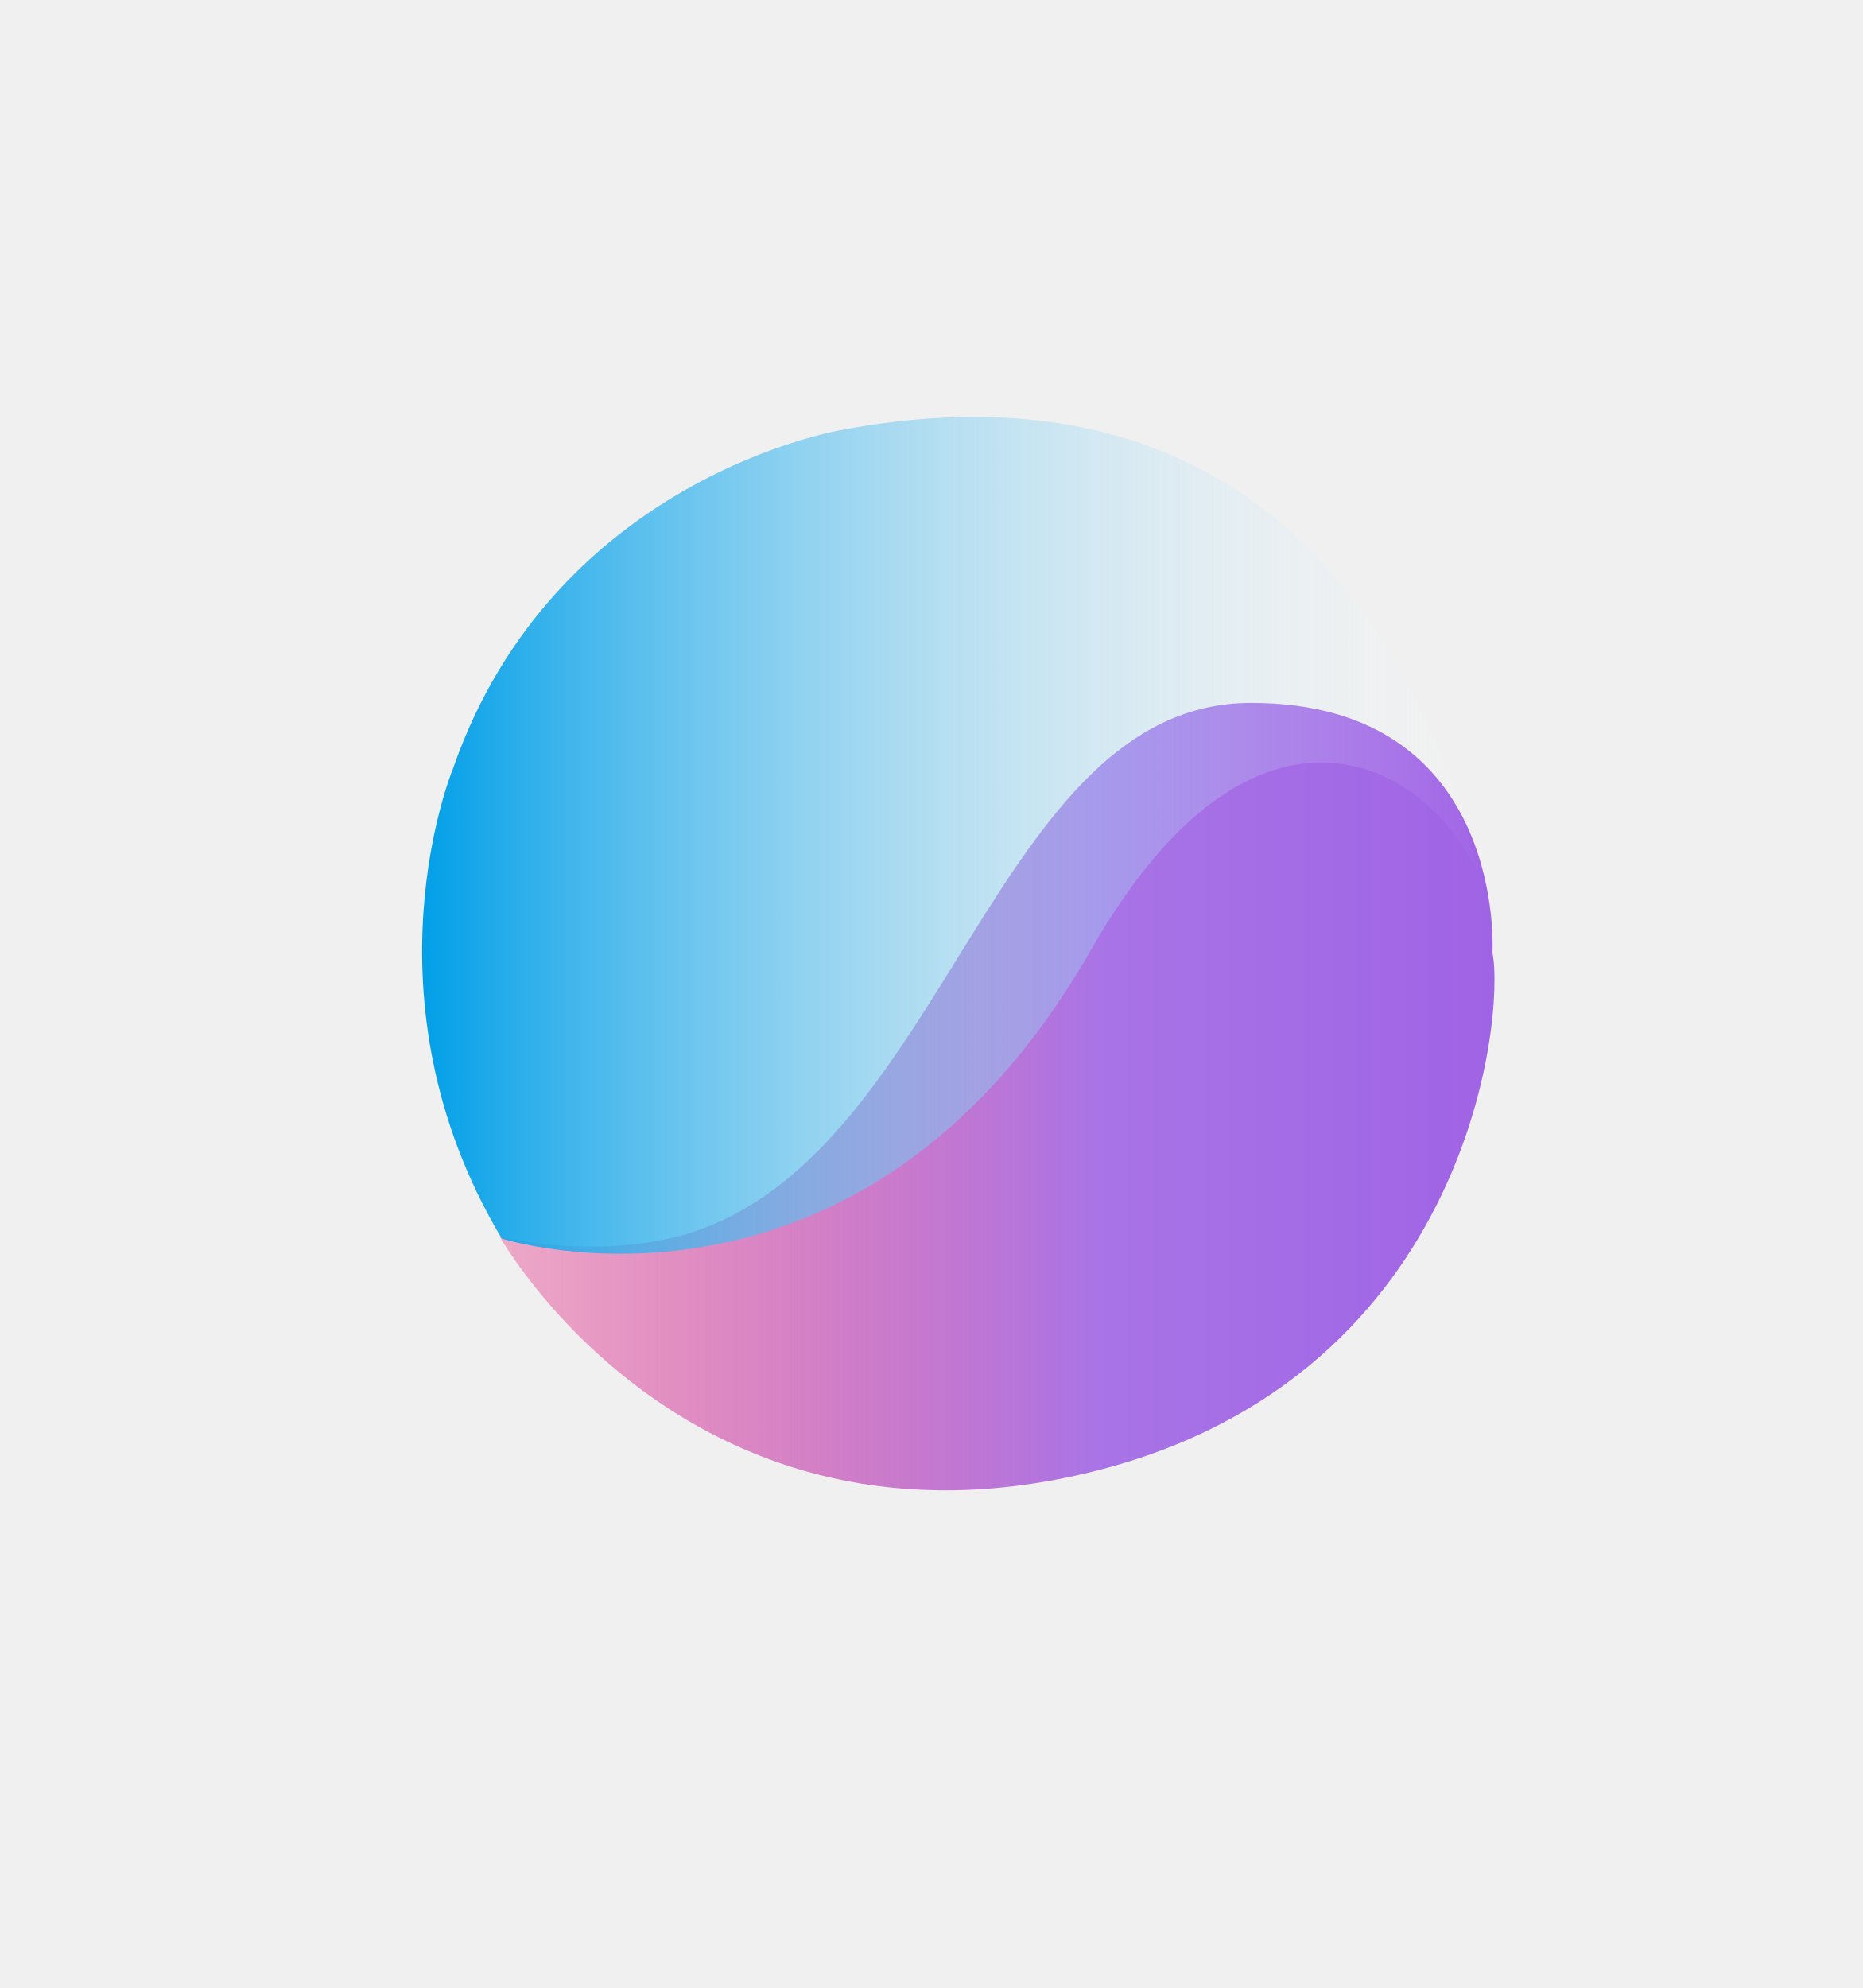
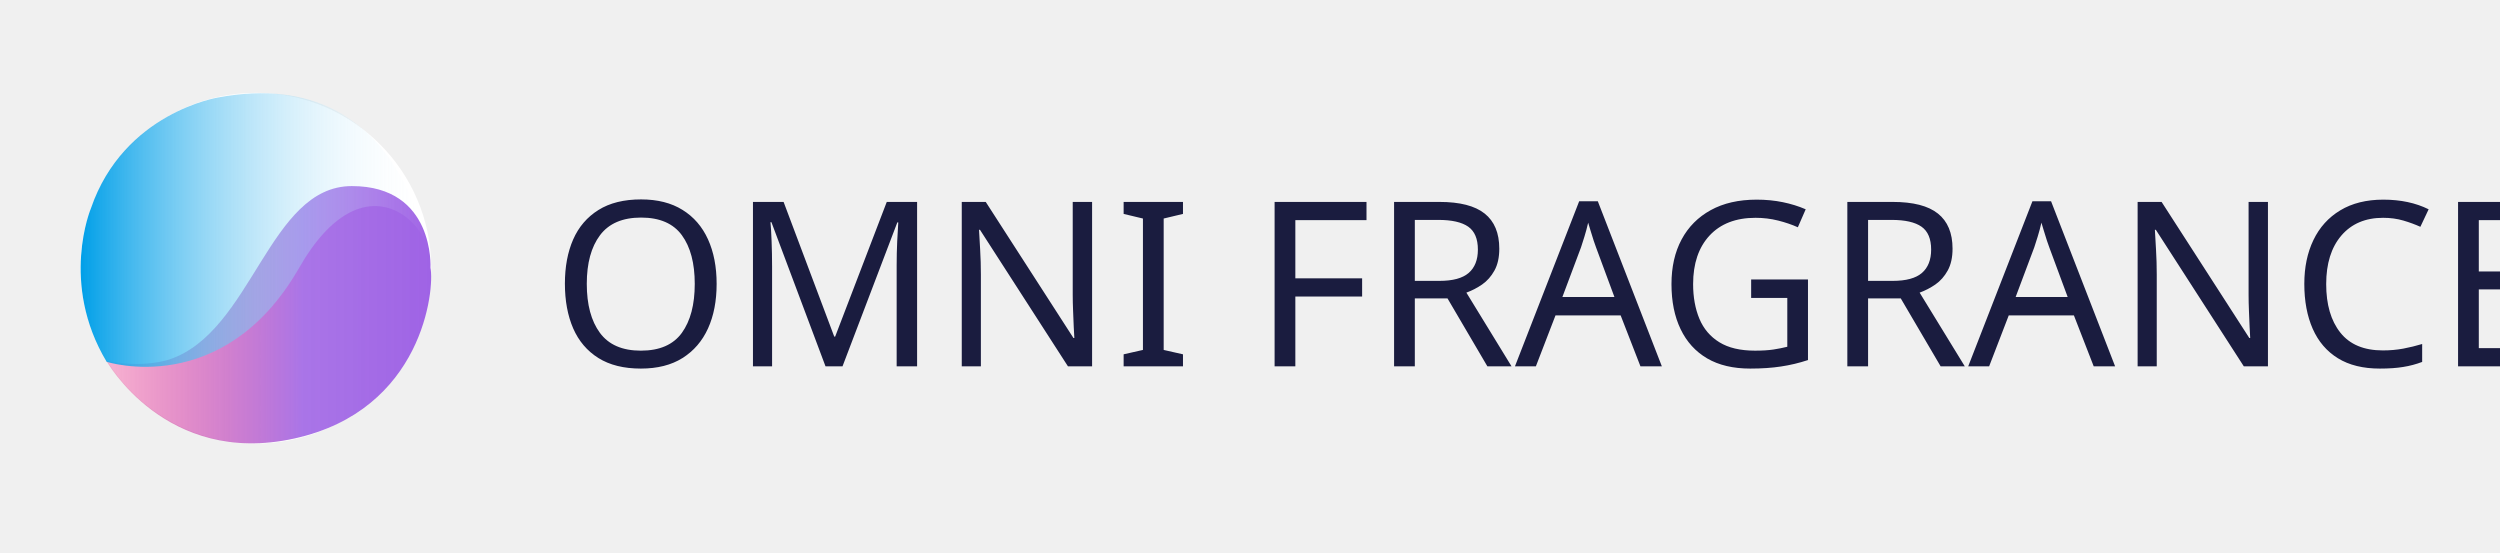
- <svg xmlns="http://www.w3.org/2000/svg" version="1.1" id="图层_1" x="0px" y="0px" viewBox="0 0 88 93.9" style="enable-background:new 0 0 88 93.9;" xml:space="preserve">
+ <svg xmlns="http://www.w3.org/2000/svg" version="1.1" id="图层_1" x="0px" y="0px" viewBox="0 0 651.6 144.1" style="enable-background:new 0 0 651.6 144.1;" xml:space="preserve">
  <style type="text/css">
- 	.st0{fill:url(#SVGID_1_);}
- 	.st1{fill:url(#SVGID_2_);}
+ 	.st0{fill:#FFFFFF;}
+ 	.st1{fill:url(#SVGID_1_);}
+ 	.st2{fill:url(#SVGID_2_);}
+ 	.st3{fill:#1A1C3F;}
+ 	.st4{font-family:'DINAlternate-Bold';}
+ 	.st5{font-size:60px;}
</style>
-   <linearGradient id="SVGID_1_" gradientUnits="userSpaceOnUse" x1="23.648" y1="51.749" x2="70.601" y2="51.749">
+   <circle class="st0" cx="66.7" cy="69.9" r="45.7" />
+   <linearGradient id="SVGID_1_" gradientUnits="userSpaceOnUse" x1="27.797" y1="82.036" x2="112.372" y2="82.036">
    <stop offset="0" style="stop-color:#E51373;stop-opacity:0.32" />
    <stop offset="0.604" style="stop-color:#A46CE6;stop-opacity:0.939" />
    <stop offset="1" style="stop-color:#9F63E5" />
  </linearGradient>
-   <path class="st0" d="M70.5,45c0,0,0.7-11.8-11.4-11.8S44.7,54.3,32.7,58.2c0,0-3.8,1.4-9.1,0.2c0,0,8.6,15.4,27.2,11.3  S71.1,48,70.5,45z" />
-   <linearGradient id="SVGID_2_" gradientUnits="userSpaceOnUse" x1="19.875" y1="39.438" x2="70.54" y2="39.438">
+   <path class="st1" d="M112.2,69.8c0,0,1.2-21.3-20.5-21.3c-21.7,0-25.9,38-47.6,45.2c0,0-6.8,2.4-16.4,0.3c0,0,15.4,27.7,49,20.3  S113.3,75.3,112.2,69.8z" />
+   <linearGradient id="SVGID_2_" gradientUnits="userSpaceOnUse" x1="21.002" y1="59.861" x2="112.263" y2="59.861">
    <stop offset="0" style="stop-color:#009FE8" />
    <stop offset="1" style="stop-color:#FFFFFF;stop-opacity:0" />
  </linearGradient>
-   <path class="st1" d="M70.5,45.1c0,0-2.8-30-30.7-24.8c0,0-13.6,2.2-18.4,16c0,0-4.5,10.8,2.3,22.2c0,0,16.8,5.4,27.7-13.4  C60.9,28.2,71.3,38.9,70.5,45.1z" />
+   <path class="st2" d="M112.2,70c0,0-5.1-54-55.3-44.6c0,0-24.6,3.9-33.2,28.9c0,0-8.2,19.5,4.1,40c0,0,30.3,9.8,50-24.2  C95,39.7,113.6,58.8,112.2,70z" />
+   <g>
+     <text transform="matrix(1 0 0 1 143.5793 95.4731)" class="st3 st4 st5">OMNI FRAGRANCE</text>
+   </g>
</svg>
